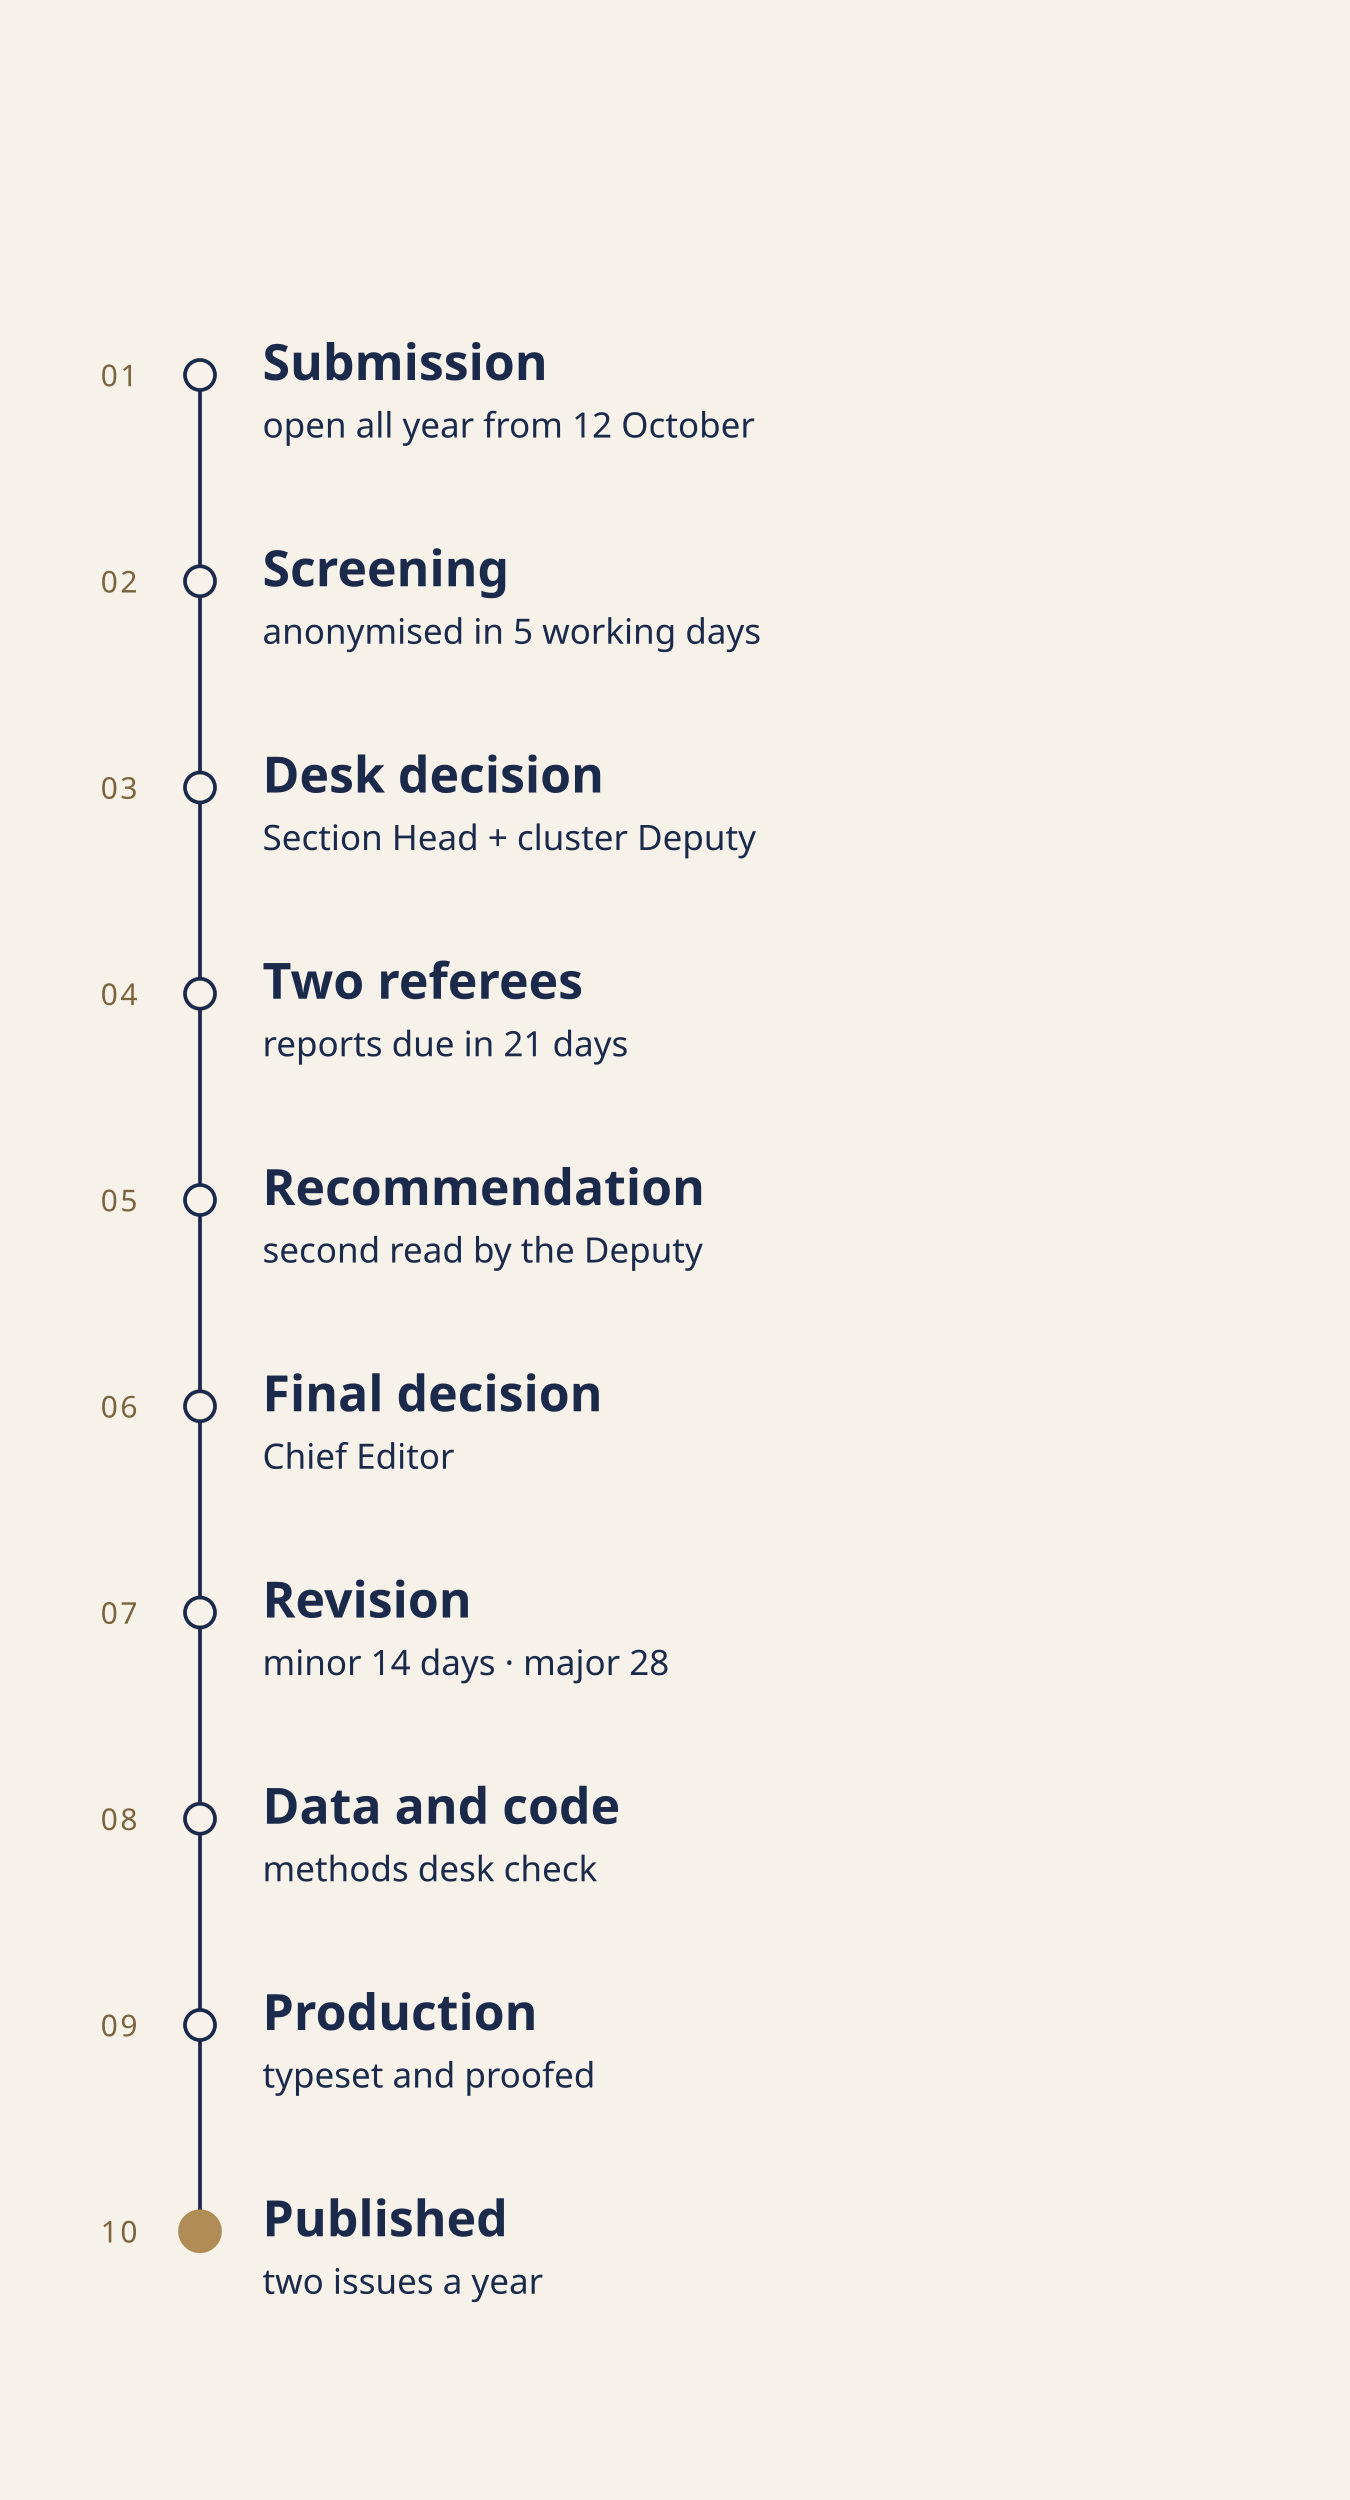
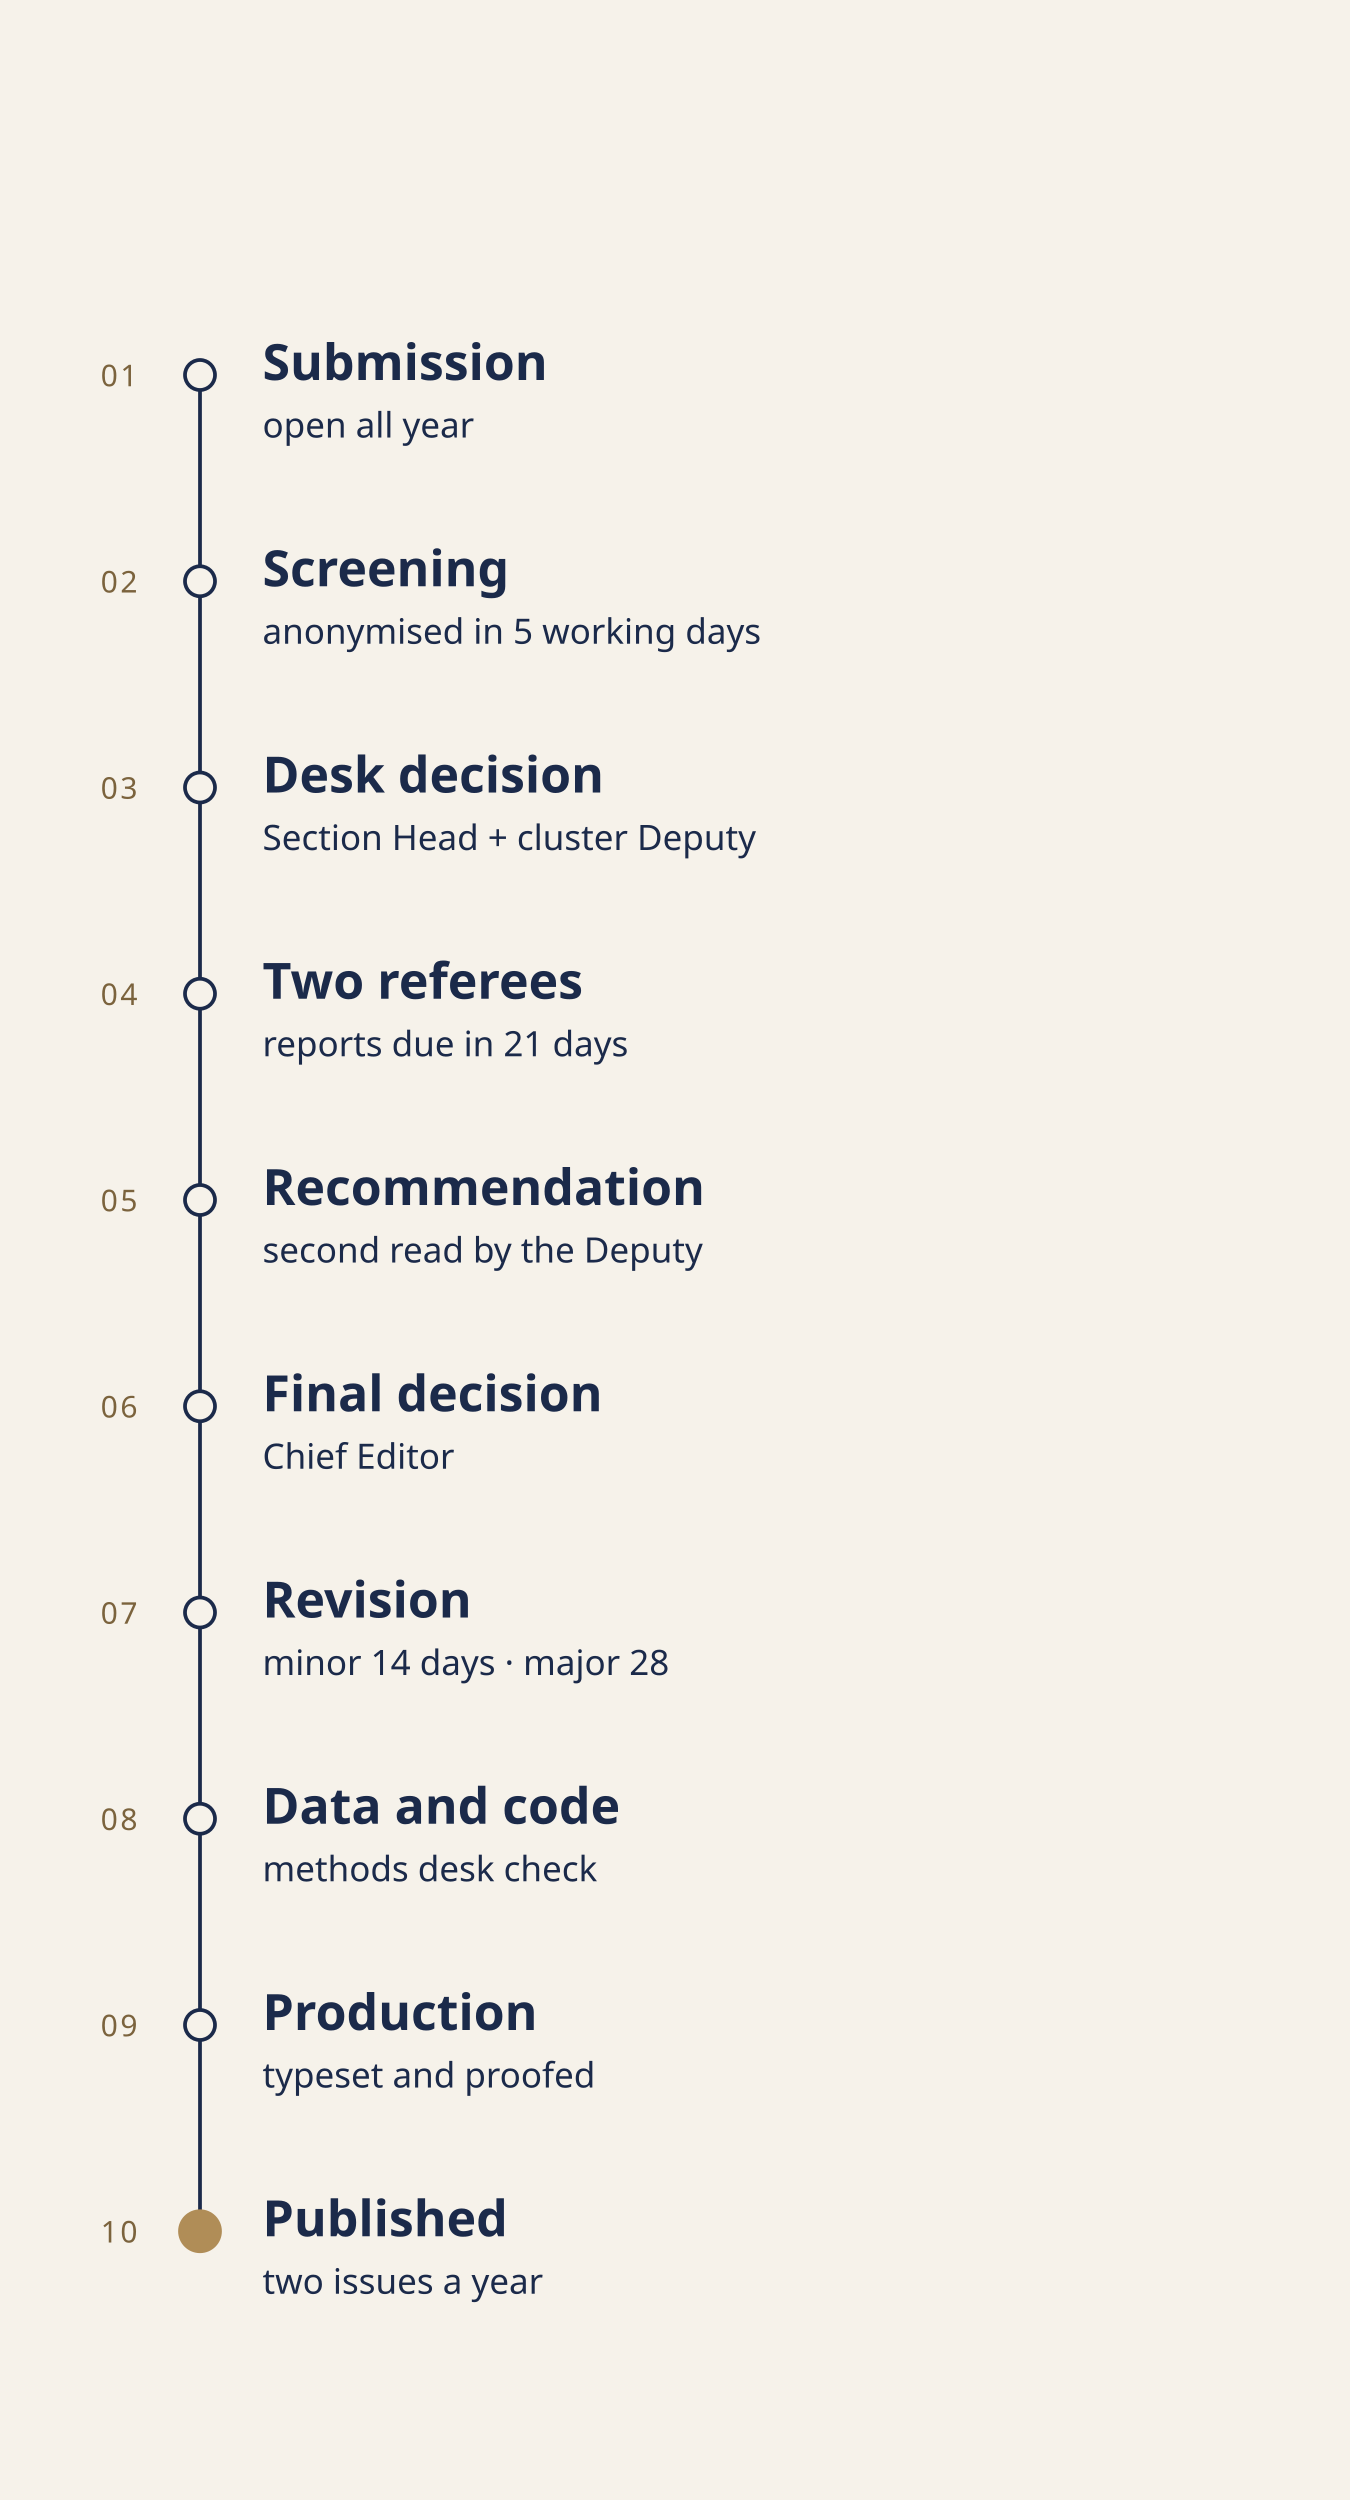
<svg xmlns="http://www.w3.org/2000/svg" width="1080" height="2000" viewBox="0 0 1080 2000">
  <rect x="0" y="0" width="1080.0" height="2000.0" fill="#F6F2EA" />
  <line x1="160.0" y1="300.0" x2="160.0" y2="1785.0" stroke="#1B2A4A" stroke-width="3" />
  <circle cx="160.0" cy="300.0" r="12" fill="#F6F2EA" stroke="#1B2A4A" stroke-width="3" />
  <text x="110.0" y="309.0" font-family="Libre Baskerville" font-size="24" font-weight="400" text-anchor="end" letter-spacing="2" fill="#7B633D">01</text>
  <text x="210.0" y="304.0" font-family="Libre Baskerville" font-size="40" font-weight="700" text-anchor="start" letter-spacing="0" fill="#1B2A4A">Submission</text>
-   <text x="210.0" y="350.0" font-family="Libre Baskerville" font-size="28" font-weight="400" text-anchor="start" letter-spacing="0" fill="#1B2A4A">open all year from 12 October</text>
+   <text x="210.0" y="350.0" font-family="Libre Baskerville" font-size="28" font-weight="400" text-anchor="start" letter-spacing="0" fill="#1B2A4A">open all year</text>
  <circle cx="160.0" cy="465.0" r="12" fill="#F6F2EA" stroke="#1B2A4A" stroke-width="3" />
  <text x="110.0" y="474.0" font-family="Libre Baskerville" font-size="24" font-weight="400" text-anchor="end" letter-spacing="2" fill="#7B633D">02</text>
  <text x="210.0" y="469.0" font-family="Libre Baskerville" font-size="40" font-weight="700" text-anchor="start" letter-spacing="0" fill="#1B2A4A">Screening</text>
  <text x="210.0" y="515.0" font-family="Libre Baskerville" font-size="28" font-weight="400" text-anchor="start" letter-spacing="0" fill="#1B2A4A">anonymised in 5 working days</text>
  <circle cx="160.0" cy="630.0" r="12" fill="#F6F2EA" stroke="#1B2A4A" stroke-width="3" />
  <text x="110.0" y="639.0" font-family="Libre Baskerville" font-size="24" font-weight="400" text-anchor="end" letter-spacing="2" fill="#7B633D">03</text>
  <text x="210.0" y="634.0" font-family="Libre Baskerville" font-size="40" font-weight="700" text-anchor="start" letter-spacing="0" fill="#1B2A4A">Desk decision</text>
  <text x="210.0" y="680.0" font-family="Libre Baskerville" font-size="28" font-weight="400" text-anchor="start" letter-spacing="0" fill="#1B2A4A">Section Head + cluster Deputy</text>
  <circle cx="160.0" cy="795.0" r="12" fill="#F6F2EA" stroke="#1B2A4A" stroke-width="3" />
  <text x="110.0" y="804.0" font-family="Libre Baskerville" font-size="24" font-weight="400" text-anchor="end" letter-spacing="2" fill="#7B633D">04</text>
  <text x="210.0" y="799.0" font-family="Libre Baskerville" font-size="40" font-weight="700" text-anchor="start" letter-spacing="0" fill="#1B2A4A">Two referees</text>
  <text x="210.0" y="845.0" font-family="Libre Baskerville" font-size="28" font-weight="400" text-anchor="start" letter-spacing="0" fill="#1B2A4A">reports due in 21 days</text>
  <circle cx="160.0" cy="960.0" r="12" fill="#F6F2EA" stroke="#1B2A4A" stroke-width="3" />
  <text x="110.0" y="969.0" font-family="Libre Baskerville" font-size="24" font-weight="400" text-anchor="end" letter-spacing="2" fill="#7B633D">05</text>
  <text x="210.0" y="964.0" font-family="Libre Baskerville" font-size="40" font-weight="700" text-anchor="start" letter-spacing="0" fill="#1B2A4A">Recommendation</text>
  <text x="210.0" y="1010.0" font-family="Libre Baskerville" font-size="28" font-weight="400" text-anchor="start" letter-spacing="0" fill="#1B2A4A">second read by the Deputy</text>
  <circle cx="160.0" cy="1125.0" r="12" fill="#F6F2EA" stroke="#1B2A4A" stroke-width="3" />
  <text x="110.0" y="1134.0" font-family="Libre Baskerville" font-size="24" font-weight="400" text-anchor="end" letter-spacing="2" fill="#7B633D">06</text>
  <text x="210.0" y="1129.0" font-family="Libre Baskerville" font-size="40" font-weight="700" text-anchor="start" letter-spacing="0" fill="#1B2A4A">Final decision</text>
  <text x="210.0" y="1175.0" font-family="Libre Baskerville" font-size="28" font-weight="400" text-anchor="start" letter-spacing="0" fill="#1B2A4A">Chief Editor</text>
  <circle cx="160.0" cy="1290.0" r="12" fill="#F6F2EA" stroke="#1B2A4A" stroke-width="3" />
  <text x="110.0" y="1299.0" font-family="Libre Baskerville" font-size="24" font-weight="400" text-anchor="end" letter-spacing="2" fill="#7B633D">07</text>
  <text x="210.0" y="1294.0" font-family="Libre Baskerville" font-size="40" font-weight="700" text-anchor="start" letter-spacing="0" fill="#1B2A4A">Revision</text>
  <text x="210.0" y="1340.0" font-family="Libre Baskerville" font-size="28" font-weight="400" text-anchor="start" letter-spacing="0" fill="#1B2A4A">minor 14 days · major 28</text>
  <circle cx="160.0" cy="1455.0" r="12" fill="#F6F2EA" stroke="#1B2A4A" stroke-width="3" />
  <text x="110.0" y="1464.0" font-family="Libre Baskerville" font-size="24" font-weight="400" text-anchor="end" letter-spacing="2" fill="#7B633D">08</text>
  <text x="210.0" y="1459.0" font-family="Libre Baskerville" font-size="40" font-weight="700" text-anchor="start" letter-spacing="0" fill="#1B2A4A">Data and code</text>
  <text x="210.0" y="1505.0" font-family="Libre Baskerville" font-size="28" font-weight="400" text-anchor="start" letter-spacing="0" fill="#1B2A4A">methods desk check</text>
  <circle cx="160.0" cy="1620.0" r="12" fill="#F6F2EA" stroke="#1B2A4A" stroke-width="3" />
  <text x="110.0" y="1629.0" font-family="Libre Baskerville" font-size="24" font-weight="400" text-anchor="end" letter-spacing="2" fill="#7B633D">09</text>
  <text x="210.0" y="1624.0" font-family="Libre Baskerville" font-size="40" font-weight="700" text-anchor="start" letter-spacing="0" fill="#1B2A4A">Production</text>
  <text x="210.0" y="1670.0" font-family="Libre Baskerville" font-size="28" font-weight="400" text-anchor="start" letter-spacing="0" fill="#1B2A4A">typeset and proofed</text>
  <circle cx="160.0" cy="1785.0" r="16" fill="#B08D57" stroke="#B08D57" stroke-width="3" />
  <text x="110.0" y="1794.0" font-family="Libre Baskerville" font-size="24" font-weight="400" text-anchor="end" letter-spacing="2" fill="#7B633D">10</text>
  <text x="210.0" y="1789.0" font-family="Libre Baskerville" font-size="40" font-weight="700" text-anchor="start" letter-spacing="0" fill="#1B2A4A">Published</text>
  <text x="210.0" y="1835.0" font-family="Libre Baskerville" font-size="28" font-weight="400" text-anchor="start" letter-spacing="0" fill="#1B2A4A">two issues a year</text>
</svg>
